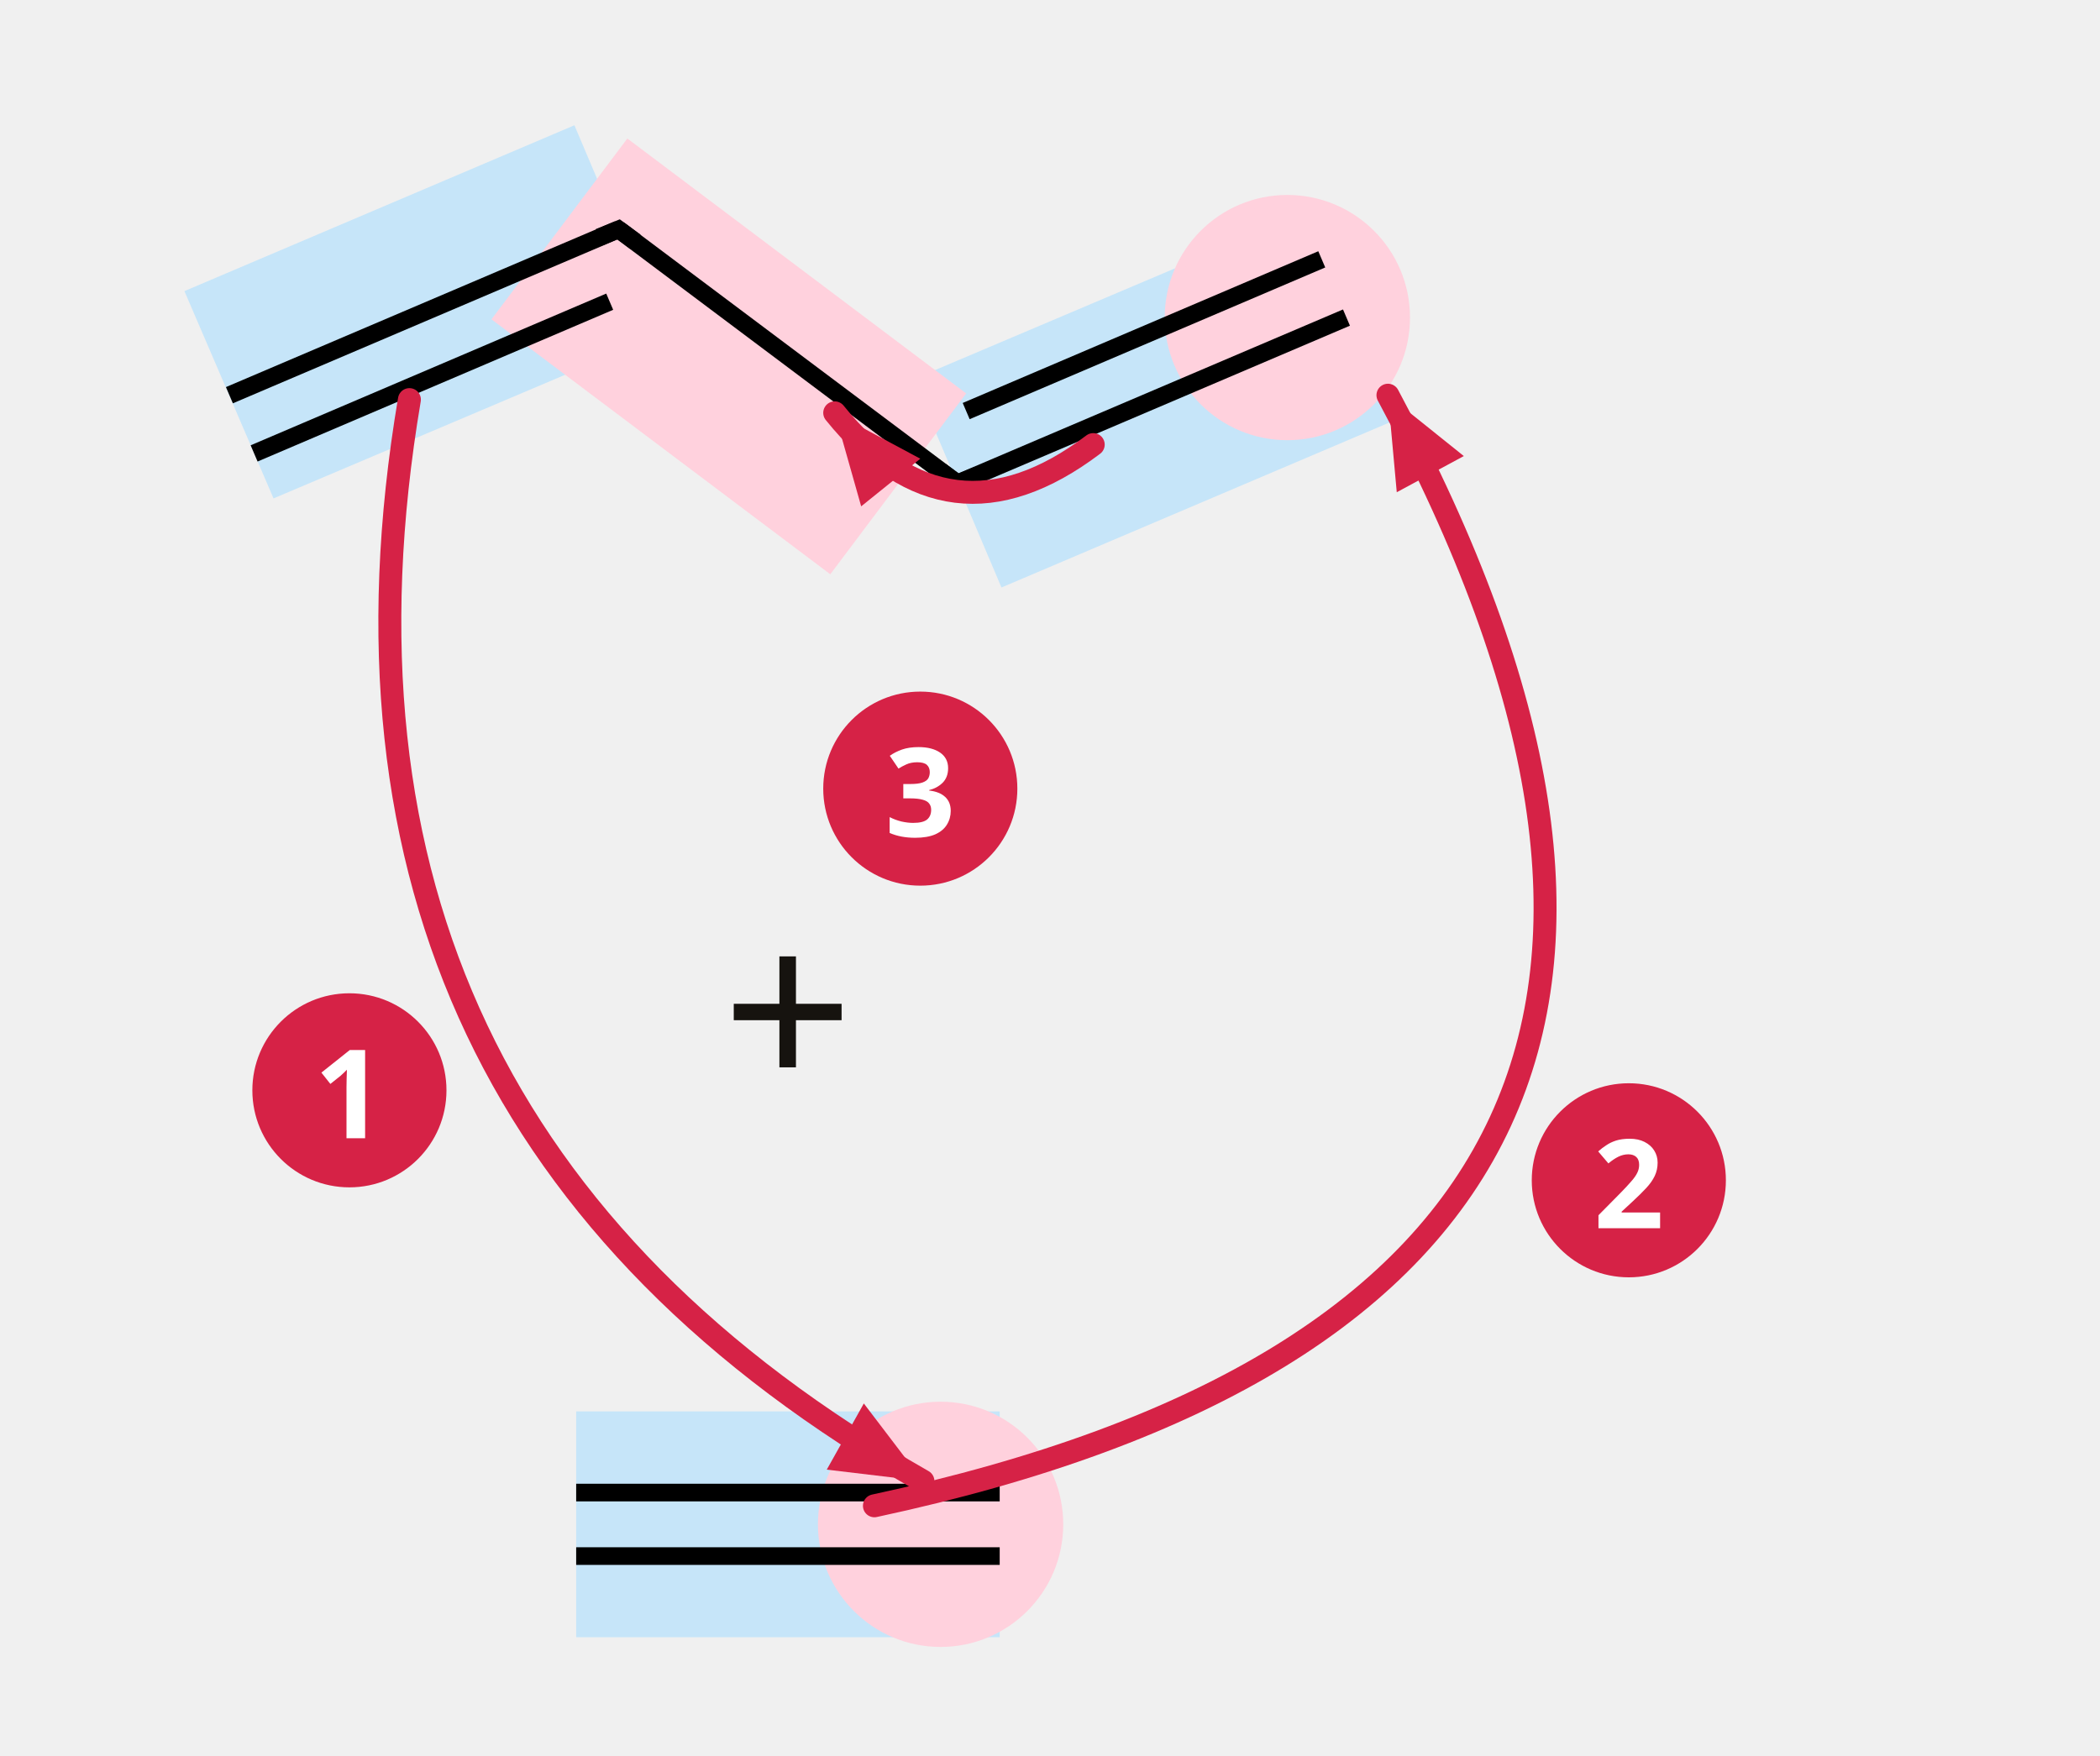
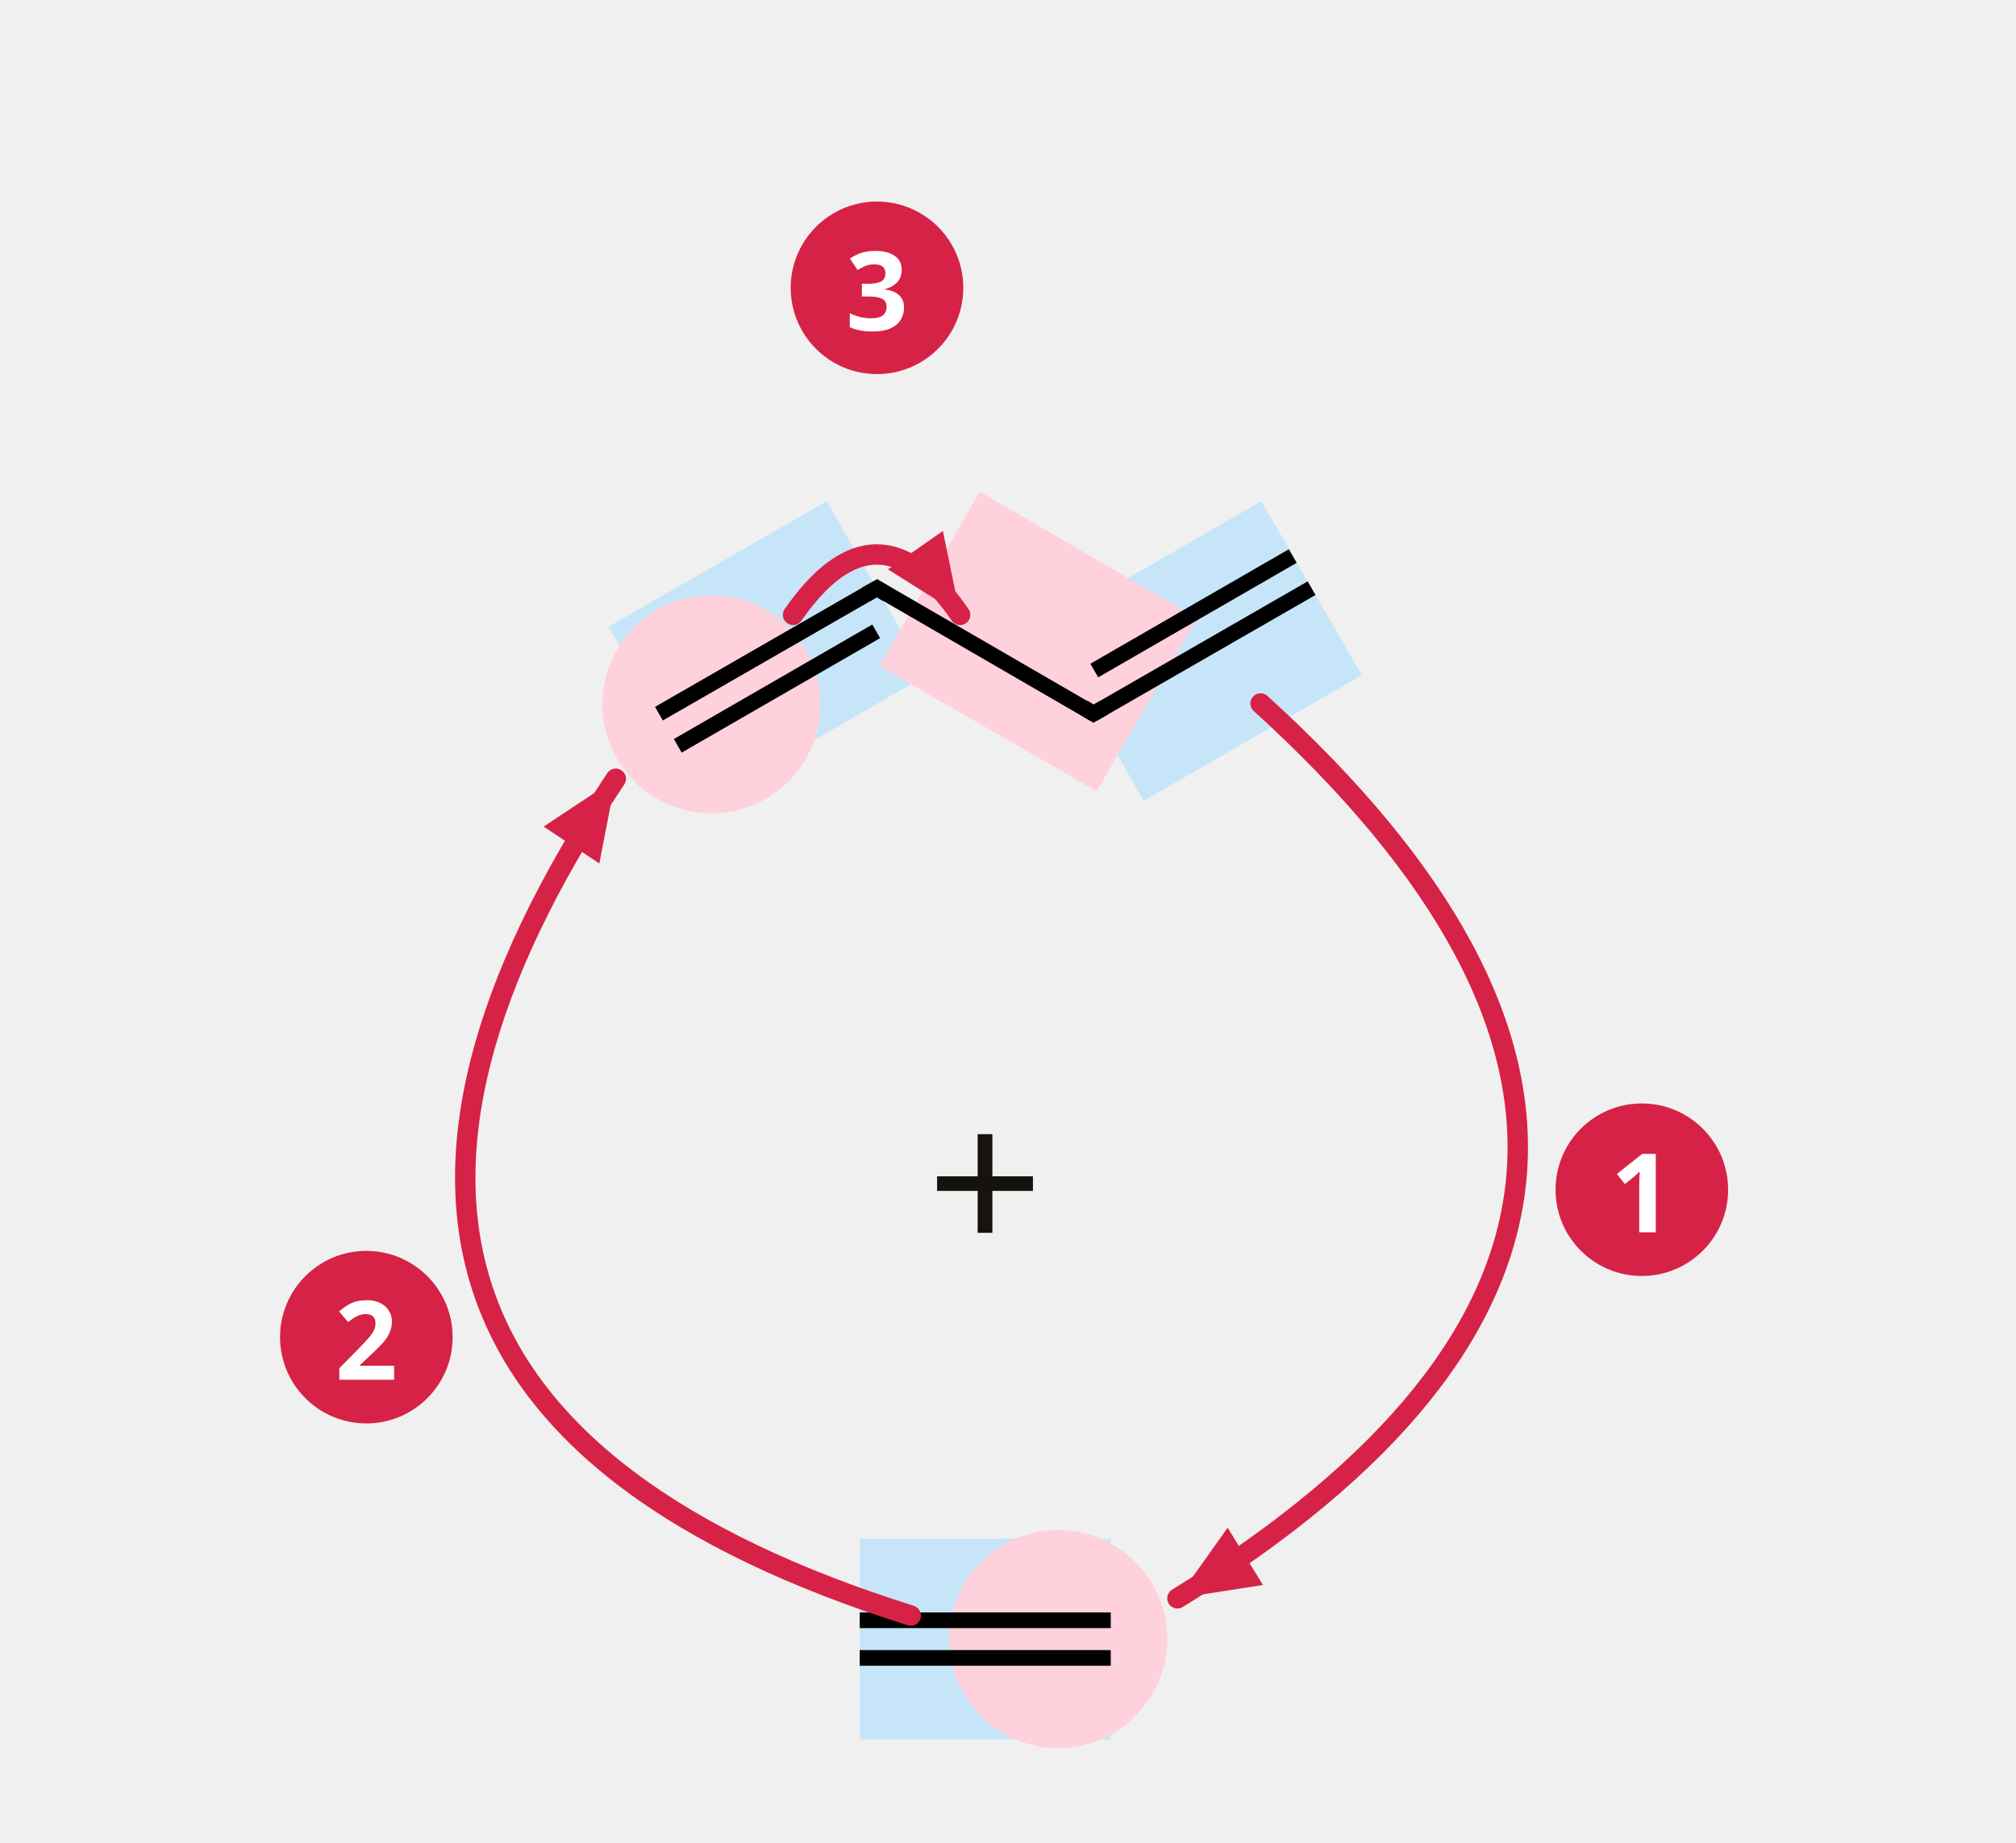
- <svg xmlns="http://www.w3.org/2000/svg" version="1.1" width="238px" height="199px" viewBox="4 4 238 199">
-   <g transform="translate(-26.7, -65.6)">
-     <path class="bond-0 atom-0 atom-1" d="M 95.8,83.8 L 105.8,107.4 L 61.7,126.1 L 51.6,102.6 Z" style="fill:#C6E5F9;fill-rule:evenodd;fill-opacity:1;stroke:#C6E5F9;stroke-width:0.0px;stroke-linecap:butt;stroke-linejoin:miter;stroke-miterlimit:10;stroke-opacity:1;" />
-     <path class="bond-2 atom-2 atom-3" d="M 178.3,93.9 L 188.4,117.4 L 144.2,136.2 L 134.2,112.6 Z" style="fill:#C6E5F9;fill-rule:evenodd;fill-opacity:1;stroke:#C6E5F9;stroke-width:0.0px;stroke-linecap:butt;stroke-linejoin:miter;stroke-miterlimit:10;stroke-opacity:1;" />
-     <path class="bond-1 atom-1 atom-2" d="M 101.8,85.3 L 140.2,114.2 L 124.8,134.7 L 86.4,105.8 Z" style="fill:#FFD1DD;fill-rule:evenodd;fill-opacity:1;stroke:#FFD1DD;stroke-width:0.0px;stroke-linecap:butt;stroke-linejoin:miter;stroke-miterlimit:10;stroke-opacity:1;" />
-     <ellipse cx="176.6" cy="105.6" rx="13.4" ry="13.4" class="atom-3" style="fill:#FFD1DD;fill-rule:evenodd;stroke:#FFD1DD;stroke-width:1.0px;stroke-linecap:butt;stroke-linejoin:miter;stroke-opacity:1" />
-     <path class="bond-0 atom-0 atom-1" d="M 56.7,114.4 L 100.8,95.6" style="fill:none;fill-rule:evenodd;stroke:#000000;stroke-width:2.0px;stroke-linecap:butt;stroke-linejoin:miter;stroke-opacity:1" />
-     <path class="bond-0 atom-0 atom-1" d="M 59.5,121.0 L 99.8,103.8" style="fill:none;fill-rule:evenodd;stroke:#000000;stroke-width:2.0px;stroke-linecap:butt;stroke-linejoin:miter;stroke-opacity:1" />
-     <path class="bond-1 atom-1 atom-2" d="M 100.8,95.6 L 139.2,124.4" style="fill:none;fill-rule:evenodd;stroke:#000000;stroke-width:2.0px;stroke-linecap:butt;stroke-linejoin:miter;stroke-opacity:1" />
-     <path class="bond-2 atom-2 atom-3" d="M 139.2,124.4 L 183.3,105.6" style="fill:none;fill-rule:evenodd;stroke:#000000;stroke-width:2.0px;stroke-linecap:butt;stroke-linejoin:miter;stroke-opacity:1" />
-     <path class="bond-2 atom-2 atom-3" d="M 140.2,116.2 L 180.5,99.0" style="fill:none;fill-rule:evenodd;stroke:#000000;stroke-width:2.0px;stroke-linecap:butt;stroke-linejoin:miter;stroke-opacity:1" />
-     <path d="M 98.6,96.5 L 100.8,95.6 L 102.7,97.0" style="fill:none;stroke:#000000;stroke-width:2.0px;stroke-linecap:butt;stroke-linejoin:miter;stroke-miterlimit:10;stroke-opacity:1;" />
-     <path d="M 137.3,123.0 L 139.2,124.4 L 141.4,123.5" style="fill:none;stroke:#000000;stroke-width:2.0px;stroke-linecap:butt;stroke-linejoin:miter;stroke-miterlimit:10;stroke-opacity:1;" />
+ <svg xmlns="http://www.w3.org/2000/svg" version="1.1" width="257px" height="235px" viewBox="-54 -45 257 235">
+   <g transform="translate(-48.4, -72.0)">
+     <path class="bond-0 atom-0 atom-1" d="M 155.2,90.9 L 168.0,113.1 L 140.2,129.1 L 127.5,106.9 Z" style="fill:#C6E5F9;fill-rule:evenodd;fill-opacity:1;stroke:#C6E5F9;stroke-width:0.0px;stroke-linecap:butt;stroke-linejoin:miter;stroke-miterlimit:10;stroke-opacity:1;" />
+     <path class="bond-2 atom-2 atom-3" d="M 99.8,90.9 L 112.5,113.1 L 84.8,129.1 L 72.0,106.9 Z" style="fill:#C6E5F9;fill-rule:evenodd;fill-opacity:1;stroke:#C6E5F9;stroke-width:0.0px;stroke-linecap:butt;stroke-linejoin:miter;stroke-miterlimit:10;stroke-opacity:1;" />
+     <path class="bond-1 atom-1 atom-2" d="M 119.3,89.7 L 147.0,105.8 L 134.2,127.9 L 106.5,111.9 Z" style="fill:#FFD1DD;fill-rule:evenodd;fill-opacity:1;stroke:#FFD1DD;stroke-width:0.0px;stroke-linecap:butt;stroke-linejoin:miter;stroke-miterlimit:10;stroke-opacity:1;" />
+     <ellipse cx="85.1" cy="116.8" rx="13.4" ry="13.4" class="atom-3" style="fill:#FFD1DD;fill-rule:evenodd;stroke:#FFD1DD;stroke-width:1.0px;stroke-linecap:butt;stroke-linejoin:miter;stroke-opacity:1" />
+     <path class="bond-0 atom-0 atom-1" d="M 161.6,102.0 L 133.8,118.0" style="fill:none;fill-rule:evenodd;stroke:#000000;stroke-width:2.0px;stroke-linecap:butt;stroke-linejoin:miter;stroke-opacity:1" />
+     <path class="bond-0 atom-0 atom-1" d="M 159.2,97.9 L 133.9,112.5" style="fill:none;fill-rule:evenodd;stroke:#000000;stroke-width:2.0px;stroke-linecap:butt;stroke-linejoin:miter;stroke-opacity:1" />
+     <path class="bond-1 atom-1 atom-2" d="M 133.8,118.0 L 106.2,102.0" style="fill:none;fill-rule:evenodd;stroke:#000000;stroke-width:2.0px;stroke-linecap:butt;stroke-linejoin:miter;stroke-opacity:1" />
+     <path class="bond-2 atom-2 atom-3" d="M 106.2,102.0 L 78.4,118.0" style="fill:none;fill-rule:evenodd;stroke:#000000;stroke-width:2.0px;stroke-linecap:butt;stroke-linejoin:miter;stroke-opacity:1" />
+     <path class="bond-2 atom-2 atom-3" d="M 106.1,107.5 L 80.8,122.1" style="fill:none;fill-rule:evenodd;stroke:#000000;stroke-width:2.0px;stroke-linecap:butt;stroke-linejoin:miter;stroke-opacity:1" />
+     <path d="M 135.2,117.2 L 133.8,118.0 L 132.5,117.2" style="fill:none;stroke:#000000;stroke-width:2.0px;stroke-linecap:butt;stroke-linejoin:miter;stroke-miterlimit:10;stroke-opacity:1;" />
+     <path d="M 107.5,102.8 L 106.2,102.0 L 104.8,102.8" style="fill:none;stroke:#000000;stroke-width:2.0px;stroke-linecap:butt;stroke-linejoin:miter;stroke-miterlimit:10;stroke-opacity:1;" />
  </g>
-   <g transform="translate(-26.7, 66.8)">
-     <path class="bond-0 atom-0 atom-1" d="M 96.0,97.2 L 144.0,97.2 L 144.0,122.8 L 96.0,122.8 Z" style="fill:#C6E5F9;fill-rule:evenodd;fill-opacity:1;stroke:#C6E5F9;stroke-width:0.0px;stroke-linecap:butt;stroke-linejoin:miter;stroke-miterlimit:10;stroke-opacity:1;" />
-     <ellipse cx="137.3" cy="110.0" rx="13.4" ry="13.4" class="atom-1" style="fill:#FFD1DD;fill-rule:evenodd;stroke:#FFD1DD;stroke-width:1.0px;stroke-linecap:butt;stroke-linejoin:miter;stroke-opacity:1" />
-     <path class="bond-0 atom-0 atom-1" d="M 96.0,106.4 L 144.0,106.4" style="fill:none;fill-rule:evenodd;stroke:#000000;stroke-width:2.0px;stroke-linecap:butt;stroke-linejoin:miter;stroke-opacity:1" />
-     <path class="bond-0 atom-0 atom-1" d="M 96.0,113.6 L 144.0,113.6" style="fill:none;fill-rule:evenodd;stroke:#000000;stroke-width:2.0px;stroke-linecap:butt;stroke-linejoin:miter;stroke-opacity:1" />
+   <g transform="translate(-48.4, 54.0)">
+     <path class="bond-0 atom-0 atom-1" d="M 104.0,97.2 L 136.0,97.2 L 136.0,122.8 L 104.0,122.8 Z" style="fill:#C6E5F9;fill-rule:evenodd;fill-opacity:1;stroke:#C6E5F9;stroke-width:0.0px;stroke-linecap:butt;stroke-linejoin:miter;stroke-miterlimit:10;stroke-opacity:1;" />
+     <ellipse cx="129.3" cy="110.0" rx="13.4" ry="13.4" class="atom-1" style="fill:#FFD1DD;fill-rule:evenodd;stroke:#FFD1DD;stroke-width:1.0px;stroke-linecap:butt;stroke-linejoin:miter;stroke-opacity:1" />
+     <path class="bond-0 atom-0 atom-1" d="M 104.0,107.6 L 136.0,107.6" style="fill:none;fill-rule:evenodd;stroke:#000000;stroke-width:2.0px;stroke-linecap:butt;stroke-linejoin:miter;stroke-opacity:1" />
+     <path class="bond-0 atom-0 atom-1" d="M 104.0,112.4 L 136.0,112.4" style="fill:none;fill-rule:evenodd;stroke:#000000;stroke-width:2.0px;stroke-linecap:butt;stroke-linejoin:miter;stroke-opacity:1" />
  </g>
-   <text x="93.3" y="117.8" text-anchor="middle" dominant-baseline="central" font-family="Karla, sans-serif" font-size="26" fill="#16130F">+</text>
-   <path d="M 50.4,49.3 Q 36.6,130.9 108.6,171.9" fill="none" stroke="#D62246" stroke-width="2.6" stroke-linecap="round" />
-   <polygon points="108.6,171.9 97.7,170.6 101.9,163.1" fill="#D62246" />
-   <circle cx="43.6" cy="127.6" r="11" fill="#D62246" />
-   <text x="43.6" y="127.6" text-anchor="middle" dominant-baseline="central" font-family="Karla, sans-serif" font-size="14" font-weight="700" fill="#FFFFFF">1</text>
-   <path d="M 103.1,174.7 Q 215.9,150.5 161.3,48.8" fill="none" stroke="#D62246" stroke-width="2.6" stroke-linecap="round" />
-   <polygon points="161.3,48.8 169.9,55.7 162.3,59.8" fill="#D62246" />
-   <circle cx="188.6" cy="137.8" r="11" fill="#D62246" />
-   <text x="188.6" y="137.8" text-anchor="middle" dominant-baseline="central" font-family="Karla, sans-serif" font-size="14" font-weight="700" fill="#FFFFFF">2</text>
-   <path d="M 127.9,54.4 Q 111.5,66.8 98.6,50.8" fill="none" stroke="#D62246" stroke-width="2.6" stroke-linecap="round" />
-   <polygon points="98.6,50.8 108.3,56.0 101.6,61.4" fill="#D62246" />
-   <circle cx="108.3" cy="93.4" r="11" fill="#D62246" />
-   <text x="108.3" y="93.4" text-anchor="middle" dominant-baseline="central" font-family="Karla, sans-serif" font-size="14" font-weight="700" fill="#FFFFFF">3</text>
+   <text x="71.6" y="105.0" text-anchor="middle" dominant-baseline="central" font-family="Karla, sans-serif" font-size="26" fill="#16130F">+</text>
+   <path d="M 106.7,44.7 Q 177.2,108.8 96.1,158.8" fill="none" stroke="#D62246" stroke-width="2.6" stroke-linecap="round" />
+   <polygon points="96.1,158.8 102.5,149.8 107.0,157.1" fill="#D62246" />
+   <circle cx="155.3" cy="106.7" r="11" fill="#D62246" />
+   <text x="155.3" y="106.7" text-anchor="middle" dominant-baseline="central" font-family="Karla, sans-serif" font-size="14" font-weight="700" fill="#FFFFFF">1</text>
+   <path d="M 62.1,161.0 Q -27.7,132.7 24.5,54.3" fill="none" stroke="#D62246" stroke-width="2.6" stroke-linecap="round" />
+   <polygon points="24.5,54.3 22.4,65.1 15.3,60.4" fill="#D62246" />
+   <circle cx="-7.3" cy="125.5" r="11" fill="#D62246" />
+   <text x="-7.3" y="125.5" text-anchor="middle" dominant-baseline="central" font-family="Karla, sans-serif" font-size="14" font-weight="700" fill="#FFFFFF">2</text>
+   <path d="M 47.1,33.4 Q 57.8,18.0 68.4,33.4" fill="none" stroke="#D62246" stroke-width="2.6" stroke-linecap="round" />
+   <polygon points="68.4,33.4 59.2,27.6 66.2,22.7" fill="#D62246" />
+   <circle cx="57.8" cy="-8.3" r="11" fill="#D62246" />
+   <text x="57.8" y="-8.3" text-anchor="middle" dominant-baseline="central" font-family="Karla, sans-serif" font-size="14" font-weight="700" fill="#FFFFFF">3</text>
</svg>
